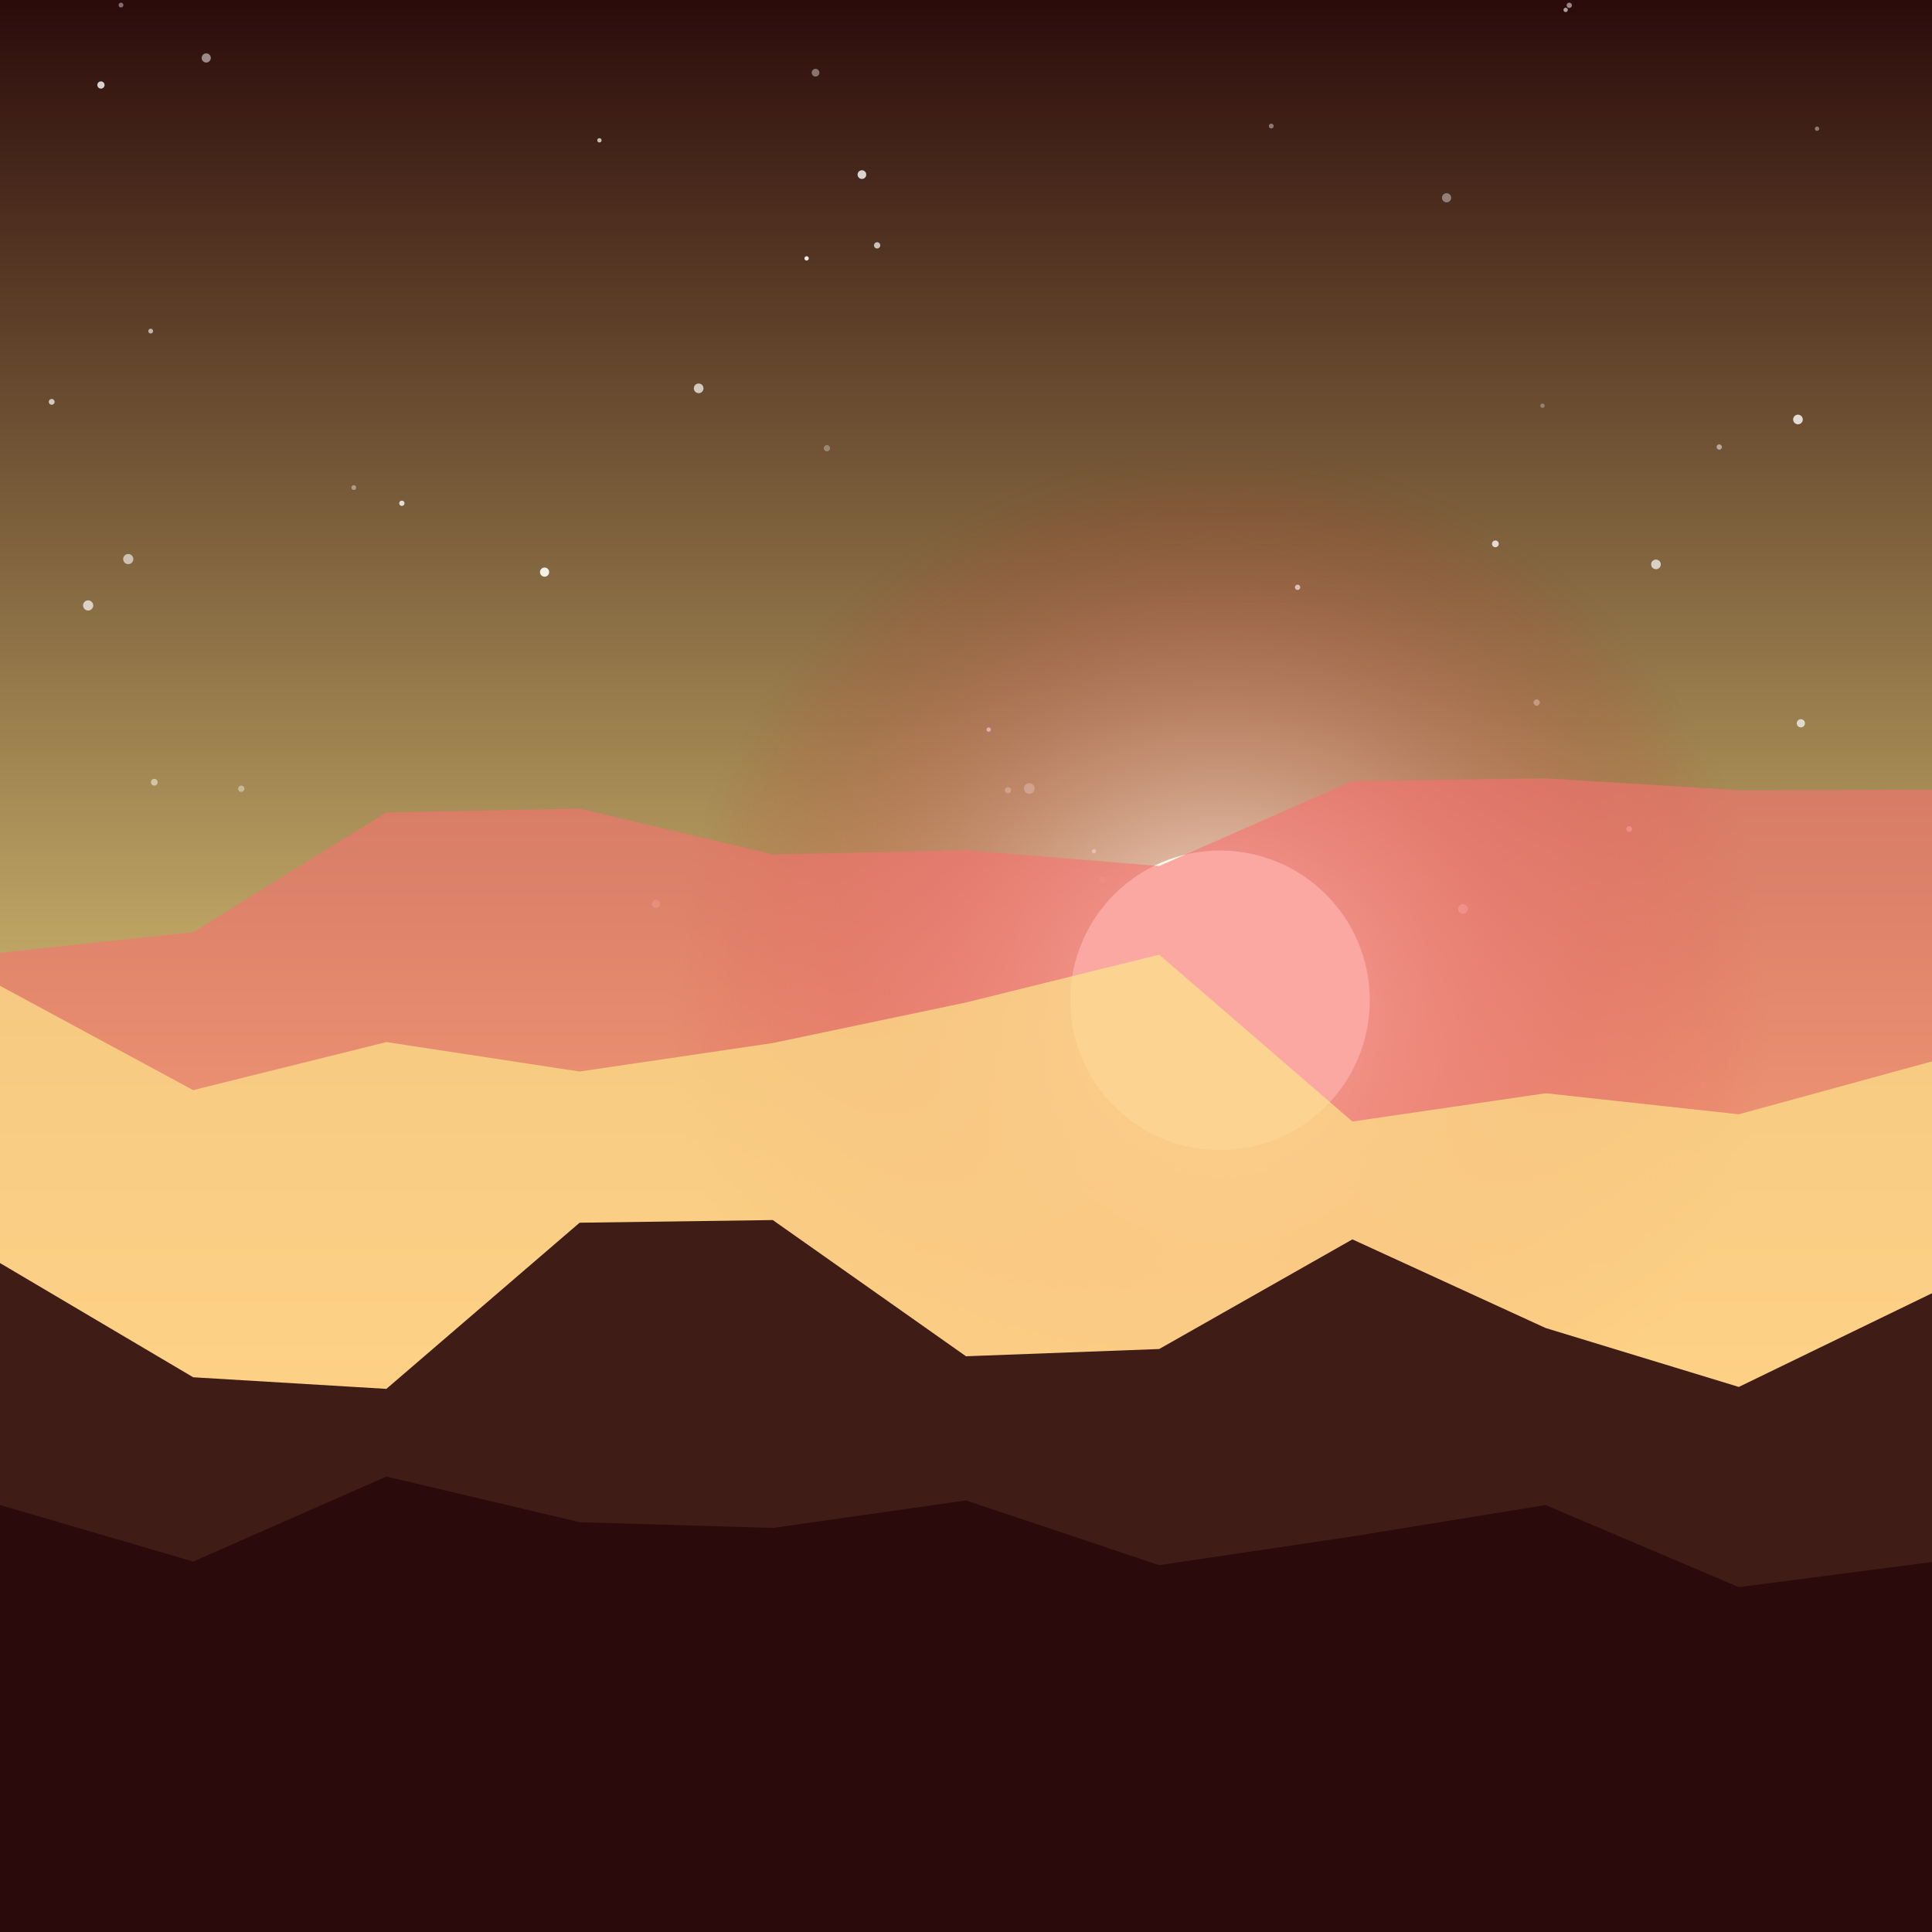
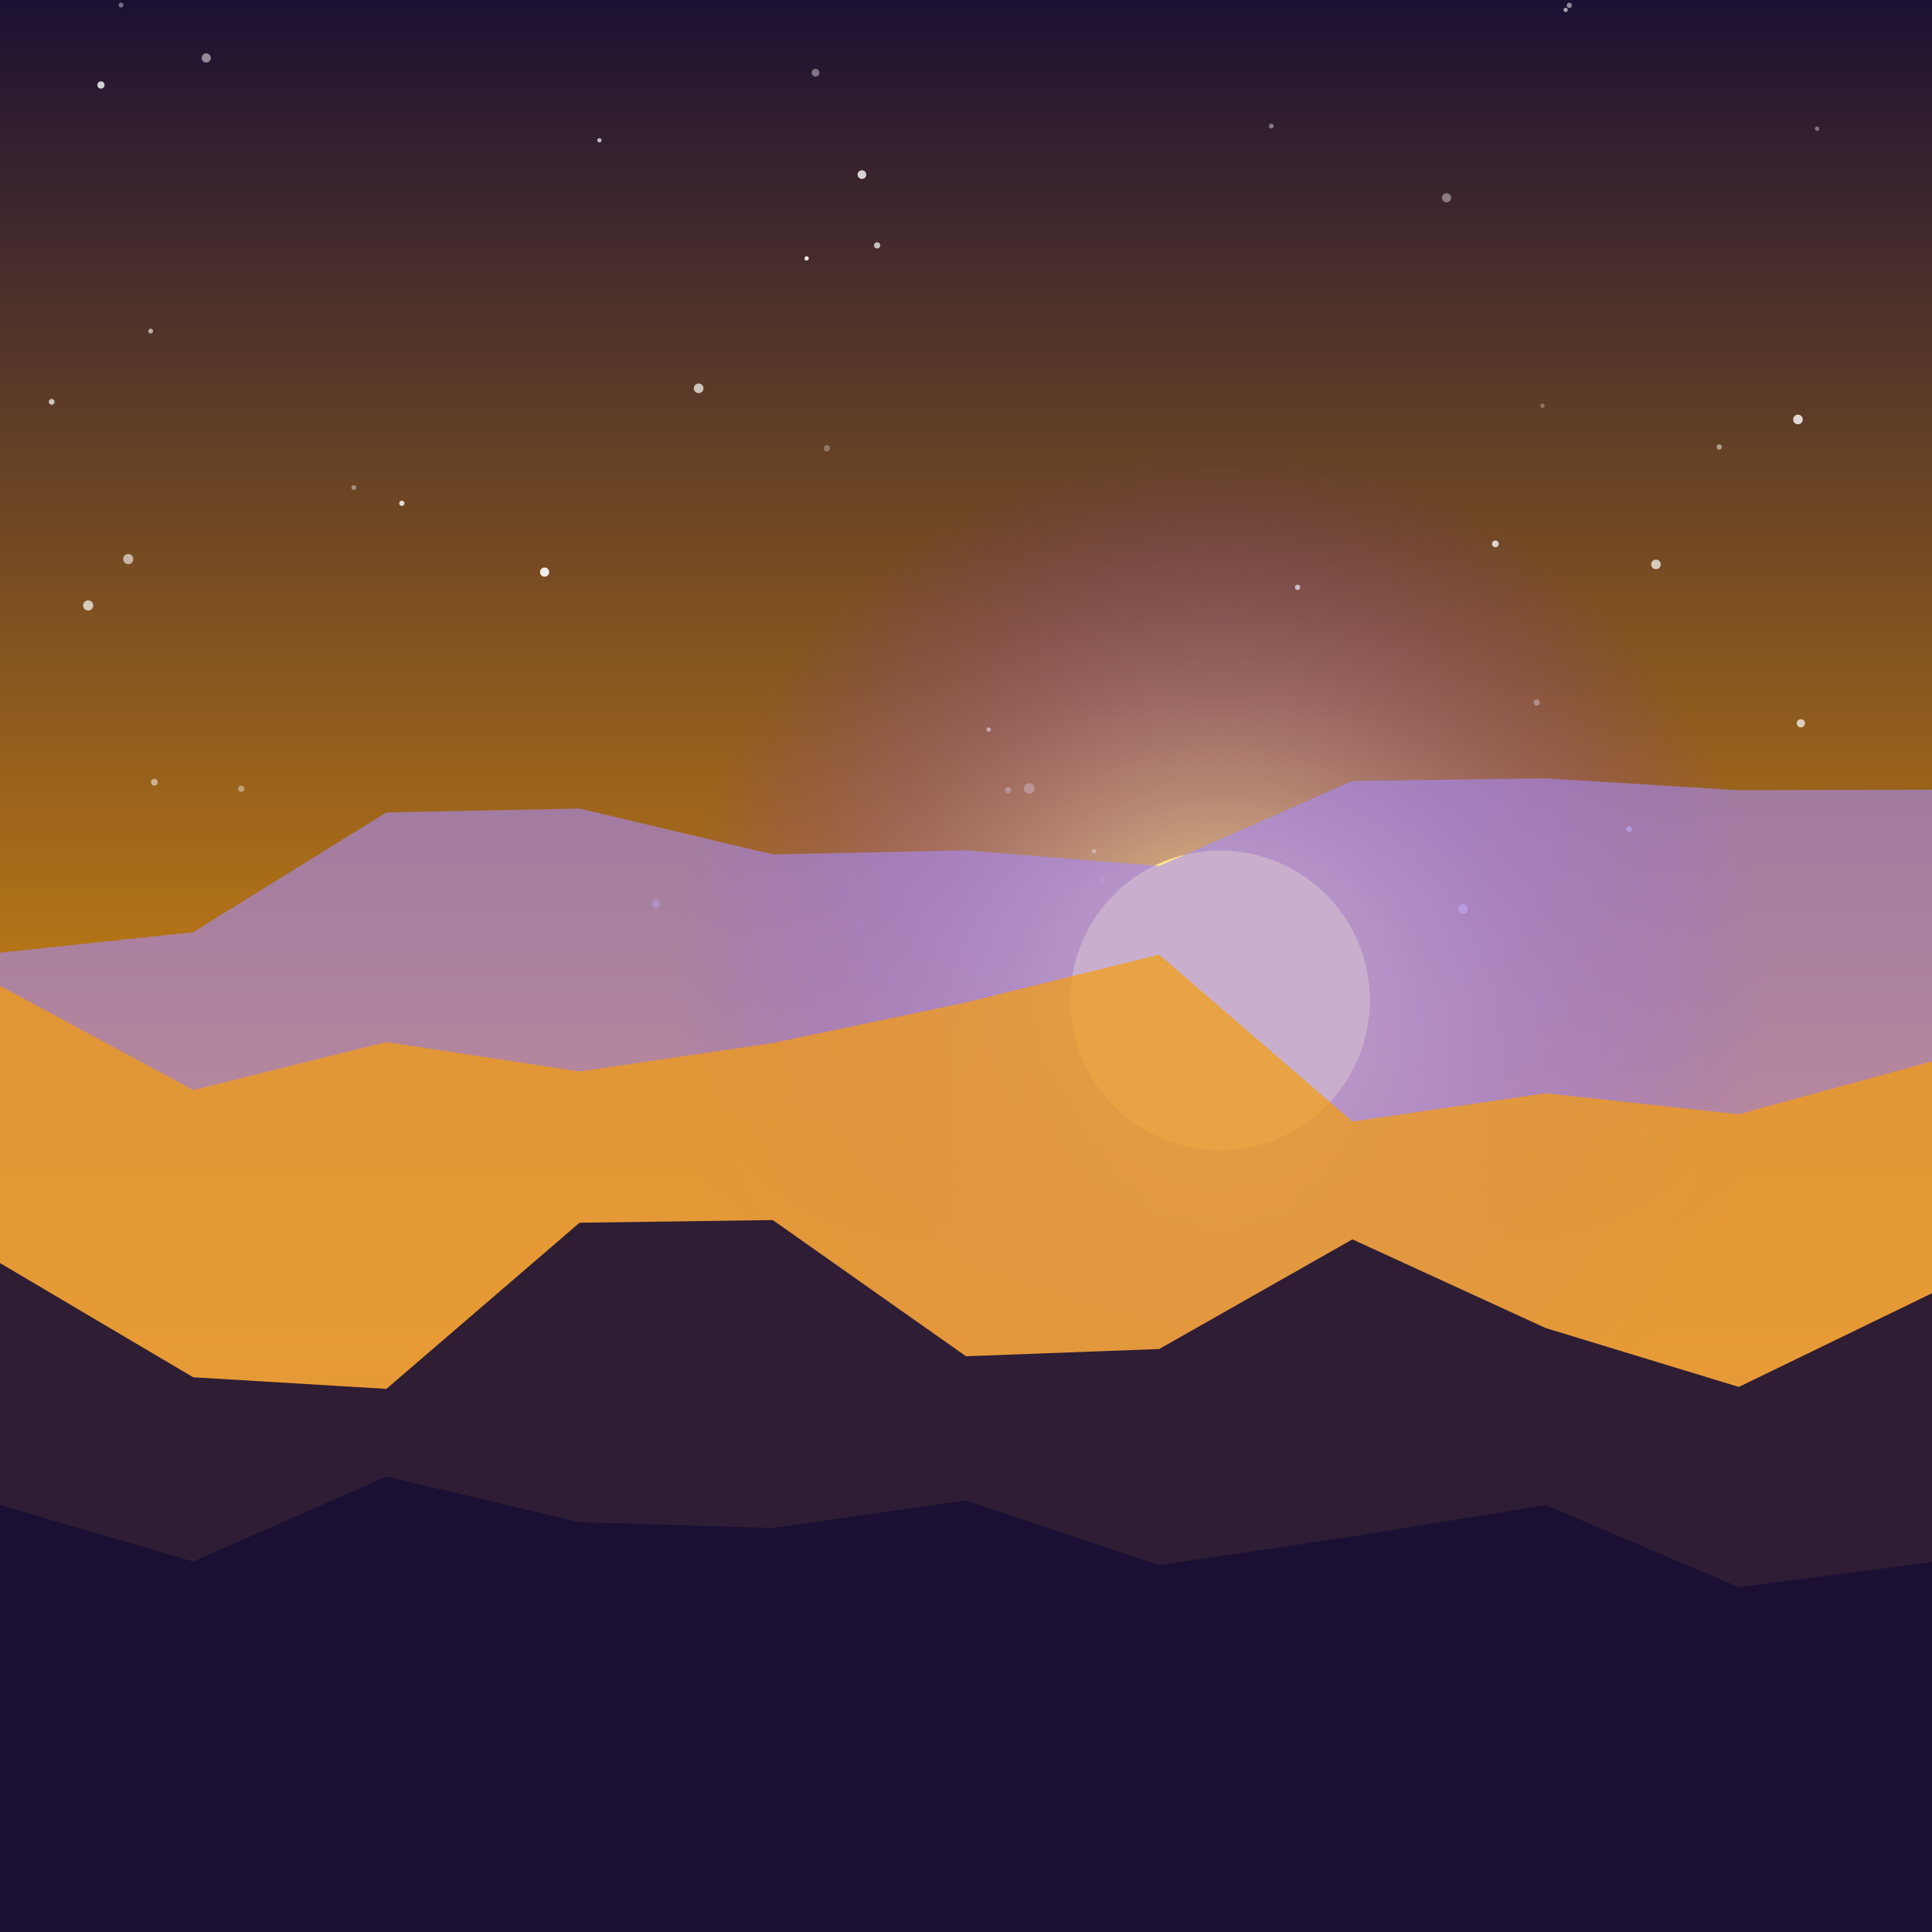
<svg xmlns="http://www.w3.org/2000/svg" viewBox="0 0 800 800" width="800" height="800" role="img">
  <defs>
    <linearGradient id="sky" x1="0" y1="0" x2="0" y2="1">
-       <stop offset="0" stop-color="#2a0a0a" />
-       <stop offset=".7" stop-color="#fde68a" />
-       <stop offset="1" stop-color="#b91c1c" />
+       <stop offset="0" stop-color="#1b1033" />
+       <stop offset=".7" stop-color="#f59e0b" />
+       <stop offset="1" stop-color="#6d28d9" />
    </linearGradient>
    <radialGradient id="sun">
-       <stop offset="0" stop-color="#fffbeb" />
-       <stop offset="1" stop-color="#b91c1c" stop-opacity="0" />
+       <stop offset="0" stop-color="#fde68a" />
+       <stop offset="1" stop-color="#6d28d9" stop-opacity="0" />
    </radialGradient>
  </defs>
-   <rect width="800" height="800" fill="#2a0a0a" />
+   <rect width="800" height="800" fill="#1b1033" />
  <rect width="800" height="800" fill="url(#sky)" />
  <circle cx="166.4" cy="208.4" r="1.1" fill="#fff" opacity="0.8" />
  <circle cx="146.5" cy="201.9" r="1" fill="#fff" opacity="0.4" />
  <circle cx="711.9" cy="185.1" r="1.1" fill="#fff" opacity="0.5" />
  <circle cx="648.3" cy="4.1" r="0.9" fill="#fff" opacity="0.6" />
  <circle cx="289.3" cy="160.8" r="2" fill="#fff" opacity="0.7" />
  <circle cx="605.8" cy="376.4" r="2" fill="#fff" opacity="0.8" />
  <circle cx="537.3" cy="243.2" r="1.1" fill="#fff" opacity="0.8" />
  <circle cx="50.1" cy="2.1" r="1" fill="#fff" opacity="0.4" />
  <circle cx="63.9" cy="323.9" r="1.4" fill="#fff" opacity="0.5" />
  <circle cx="99.9" cy="326.6" r="1.3" fill="#fff" opacity="0.4" />
  <circle cx="744.5" cy="173.7" r="2" fill="#fff" opacity="0.8" />
  <circle cx="85.4" cy="24" r="1.9" fill="#fff" opacity="0.5" />
  <circle cx="248.2" cy="58.1" r="0.9" fill="#fff" opacity="0.7" />
  <circle cx="356.9" cy="72.3" r="1.8" fill="#fff" opacity="0.8" />
  <circle cx="53.1" cy="231.5" r="2.1" fill="#fff" opacity="0.6" />
  <circle cx="409.4" cy="302.1" r="0.9" fill="#fff" opacity="0.7" />
  <circle cx="62.4" cy="137.1" r="1" fill="#fff" opacity="0.6" />
  <circle cx="685.7" cy="233.7" r="2" fill="#fff" opacity="0.7" />
  <circle cx="225.5" cy="236.9" r="1.9" fill="#fff" opacity="0.9" />
  <circle cx="36.5" cy="250.7" r="2.1" fill="#fff" opacity="0.7" />
  <circle cx="363.2" cy="101.6" r="1.3" fill="#fff" opacity="0.7" />
  <circle cx="752.4" cy="53.3" r="0.9" fill="#fff" opacity="0.4" />
  <circle cx="271.6" cy="374.3" r="1.7" fill="#fff" opacity="0.3" />
  <circle cx="599" cy="81.9" r="1.9" fill="#fff" opacity="0.4" />
  <circle cx="41.8" cy="35.2" r="1.5" fill="#fff" opacity="0.8" />
  <circle cx="526.4" cy="52.2" r="1" fill="#fff" opacity="0.4" />
  <circle cx="342.4" cy="185.6" r="1.3" fill="#fff" opacity="0.3" />
  <circle cx="745.7" cy="299.5" r="1.7" fill="#fff" opacity="0.7" />
  <circle cx="334" cy="107" r="0.9" fill="#fff" opacity="0.9" />
  <circle cx="417.4" cy="327.2" r="1.3" fill="#fff" opacity="0.4" />
  <circle cx="426.2" cy="326.5" r="2.2" fill="#fff" opacity="0.4" />
  <circle cx="21.4" cy="166.4" r="1.2" fill="#fff" opacity="0.7" />
  <circle cx="456.5" cy="364.4" r="1.4" fill="#fff" opacity="0.3" />
  <circle cx="453" cy="352.5" r="0.9" fill="#fff" opacity="0.7" />
  <circle cx="674.6" cy="343.3" r="1.2" fill="#fff" opacity="0.6" />
  <circle cx="619.2" cy="225.2" r="1.4" fill="#fff" opacity="0.8" />
  <circle cx="638.7" cy="168" r="0.9" fill="#fff" opacity="0.3" />
  <circle cx="337.7" cy="30.1" r="1.6" fill="#fff" opacity="0.4" />
  <circle cx="636.3" cy="290.9" r="1.3" fill="#fff" opacity="0.4" />
  <circle cx="649.8" cy="2.2" r="1.1" fill="#fff" opacity="0.5" />
  <circle cx="505.2" cy="414.2" r="230" fill="url(#sun)" />
-   <circle cx="505.2" cy="414.2" r="62" fill="#fffbeb" />
-   <path d="M0 800 L0 430 L0 394.5 L80 386 L160 336.4 L240 334.8 L320 353.8 L400 352.1 L480 358.6 L560 323.4 L640 322.3 L720 327.2 L800 327 L800 800 Z" fill="#f87171" opacity="0.6" />
-   <path d="M0 800 L0 515 L0 408.2 L80 451.4 L160 431.5 L240 443.7 L320 431.9 L400 415.1 L480 395.3 L560 464.4 L640 452.7 L720 461.4 L800 439.5 L800 800 Z" fill="#fde68a" opacity="0.7" />
-   <path d="M0 800 L0 600 L0 523 L80 570.3 L160 575.1 L240 506.3 L320 505.2 L400 561.6 L480 558.6 L560 513.2 L640 549.9 L720 574.3 L800 535.5 L800 800 Z" fill="#2a0a0a" opacity="0.9" />
-   <path d="M0 800 L0 685 L0 623.2 L80 646.6 L160 611.4 L240 630.3 L320 632.7 L400 621.3 L480 648.1 L560 636.2 L640 623.2 L720 657.2 L800 646.8 L800 800 Z" fill="#2a0a0a" opacity="1" />
+   <circle cx="505.2" cy="414.2" r="62" fill="#fde68a" />
+   <path d="M0 800 L0 430 L0 394.5 L80 386 L160 336.4 L240 334.8 L320 353.8 L400 352.1 L480 358.6 L560 323.4 L640 322.3 L720 327.2 L800 327 L800 800 Z" fill="#a78bfa" opacity="0.6" />
+   <path d="M0 800 L0 515 L0 408.2 L80 451.4 L160 431.5 L240 443.7 L320 431.9 L400 415.1 L480 395.3 L560 464.4 L640 452.7 L720 461.4 L800 439.5 L800 800 Z" fill="#f59e0b" opacity="0.7" />
+   <path d="M0 800 L0 600 L0 523 L80 570.3 L160 575.1 L240 506.3 L320 505.2 L400 561.6 L480 558.6 L560 513.2 L640 549.9 L720 574.3 L800 535.5 L800 800 Z" fill="#1b1033" opacity="0.9" />
+   <path d="M0 800 L0 685 L0 623.2 L80 646.6 L160 611.4 L240 630.3 L320 632.7 L400 621.3 L480 648.1 L560 636.2 L640 623.2 L720 657.2 L800 646.8 L800 800 Z" fill="#1b1033" opacity="1" />
</svg>
